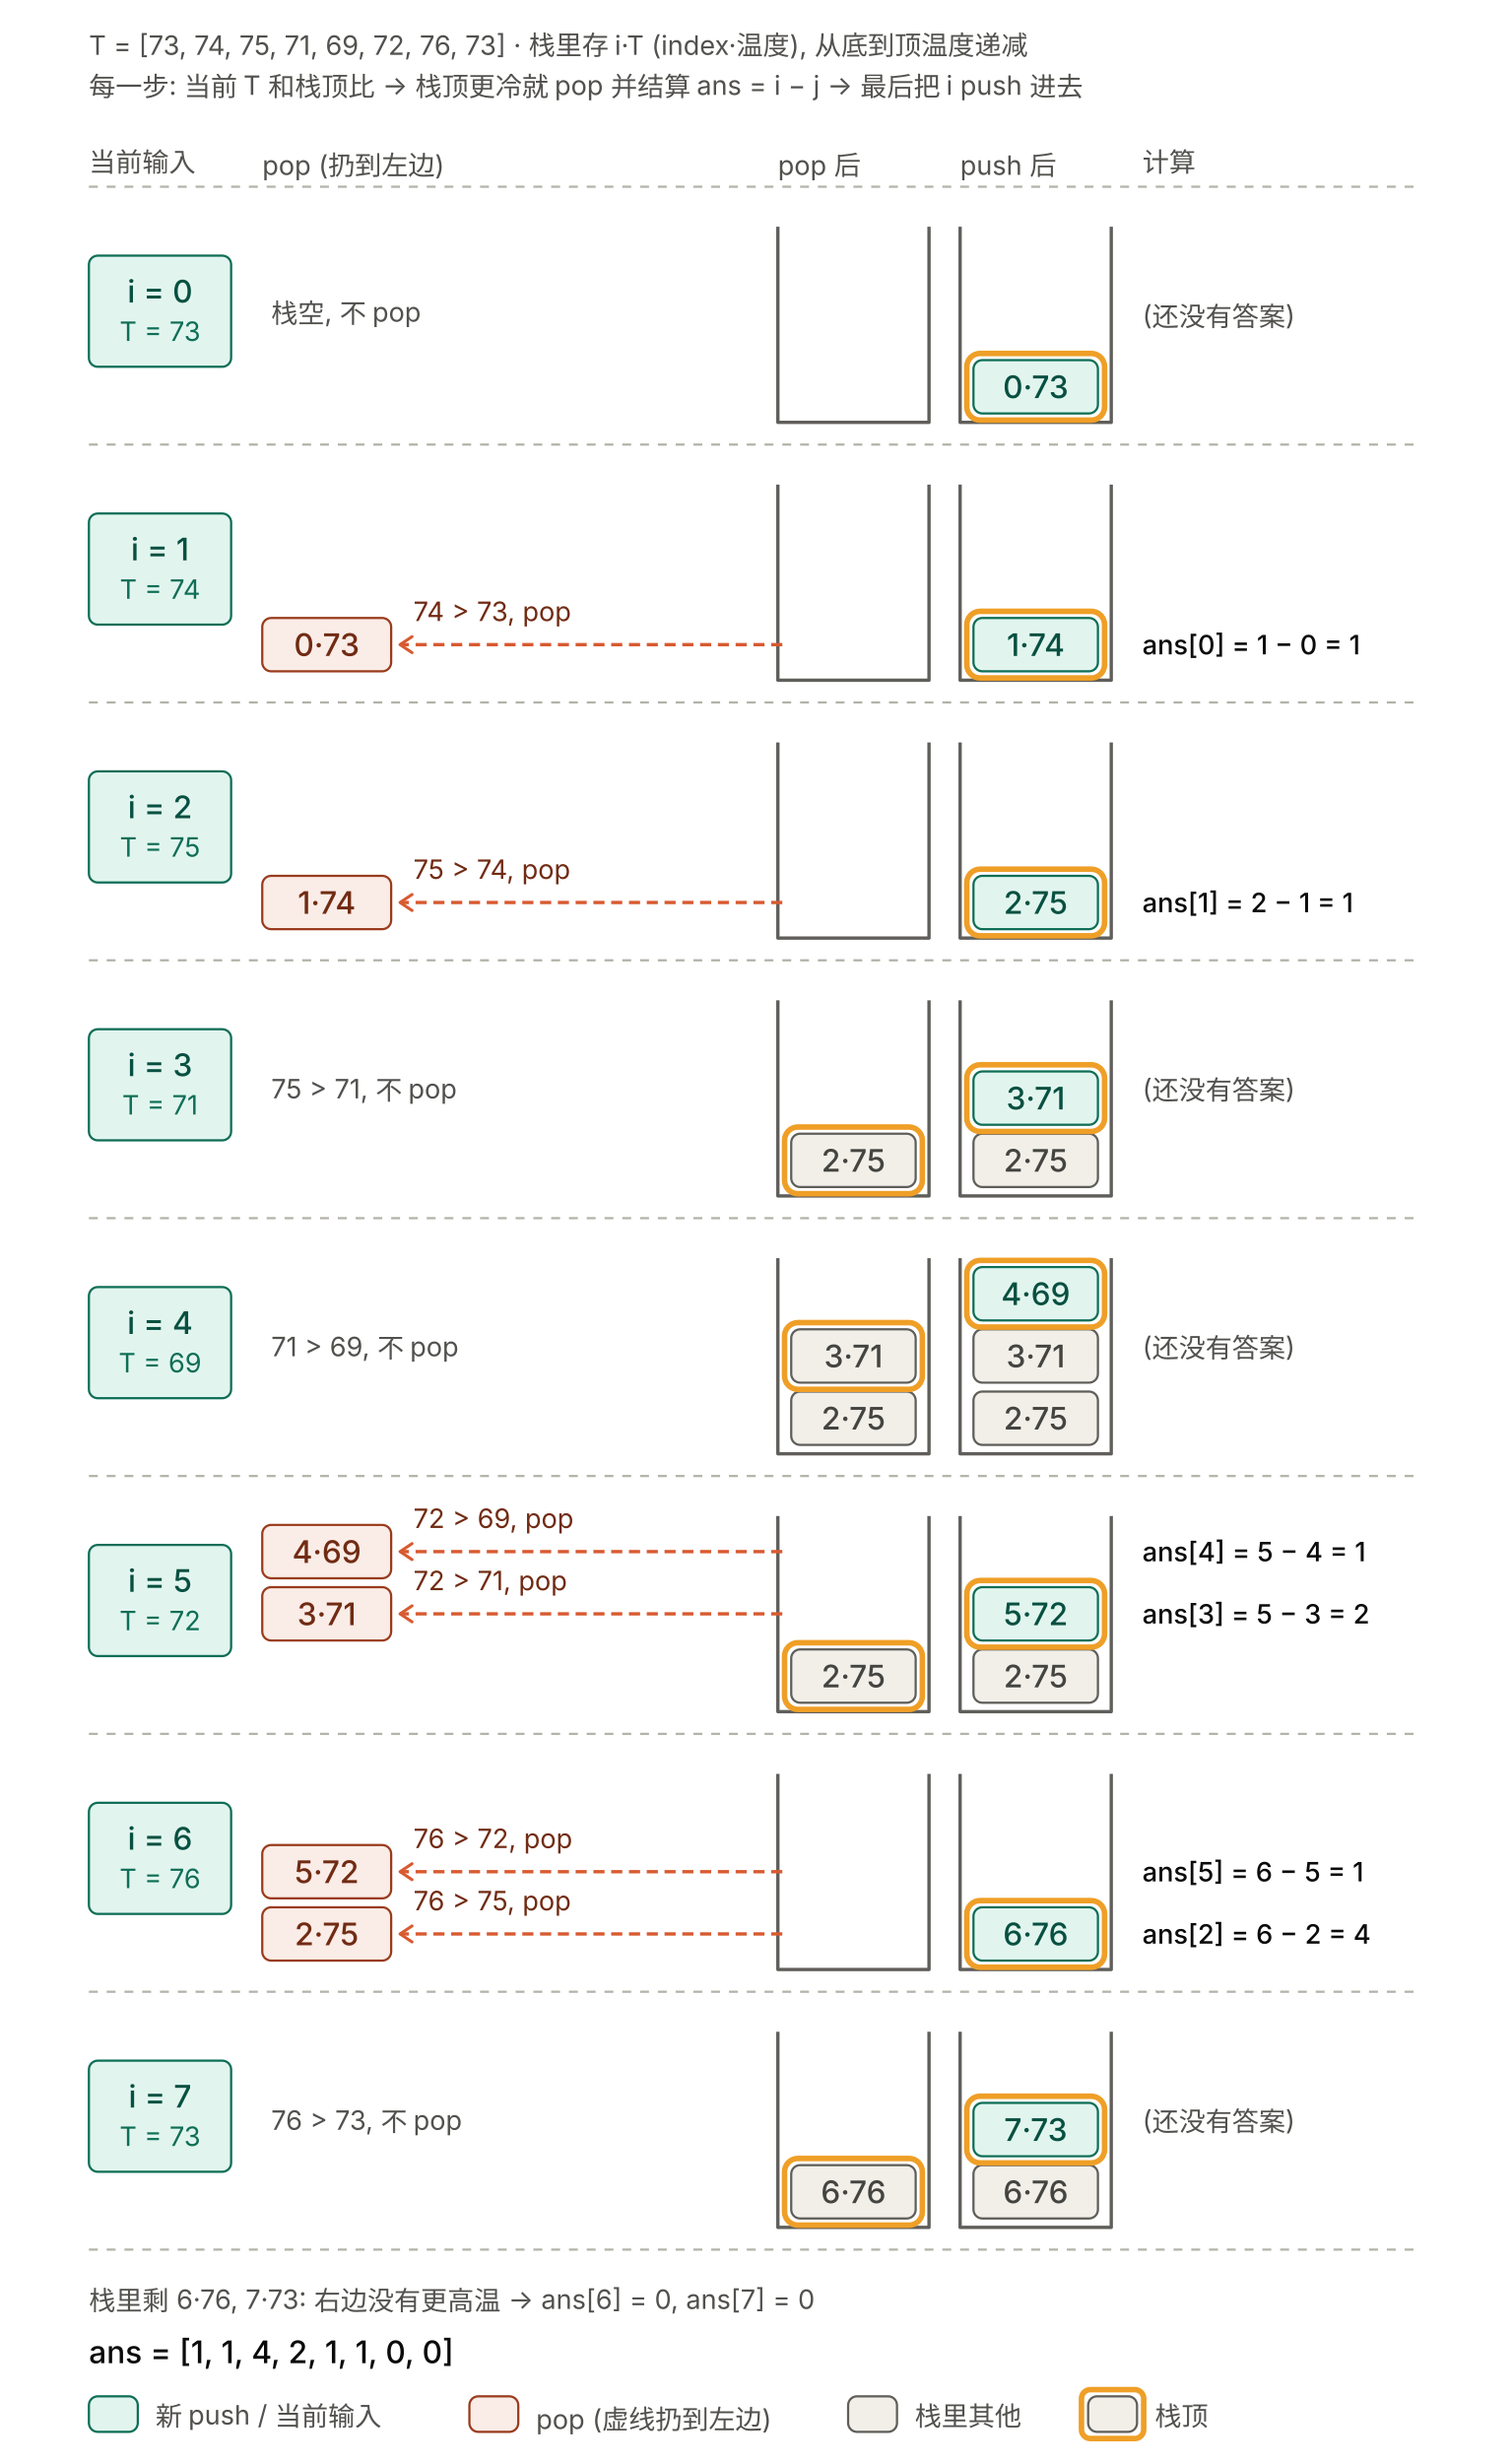
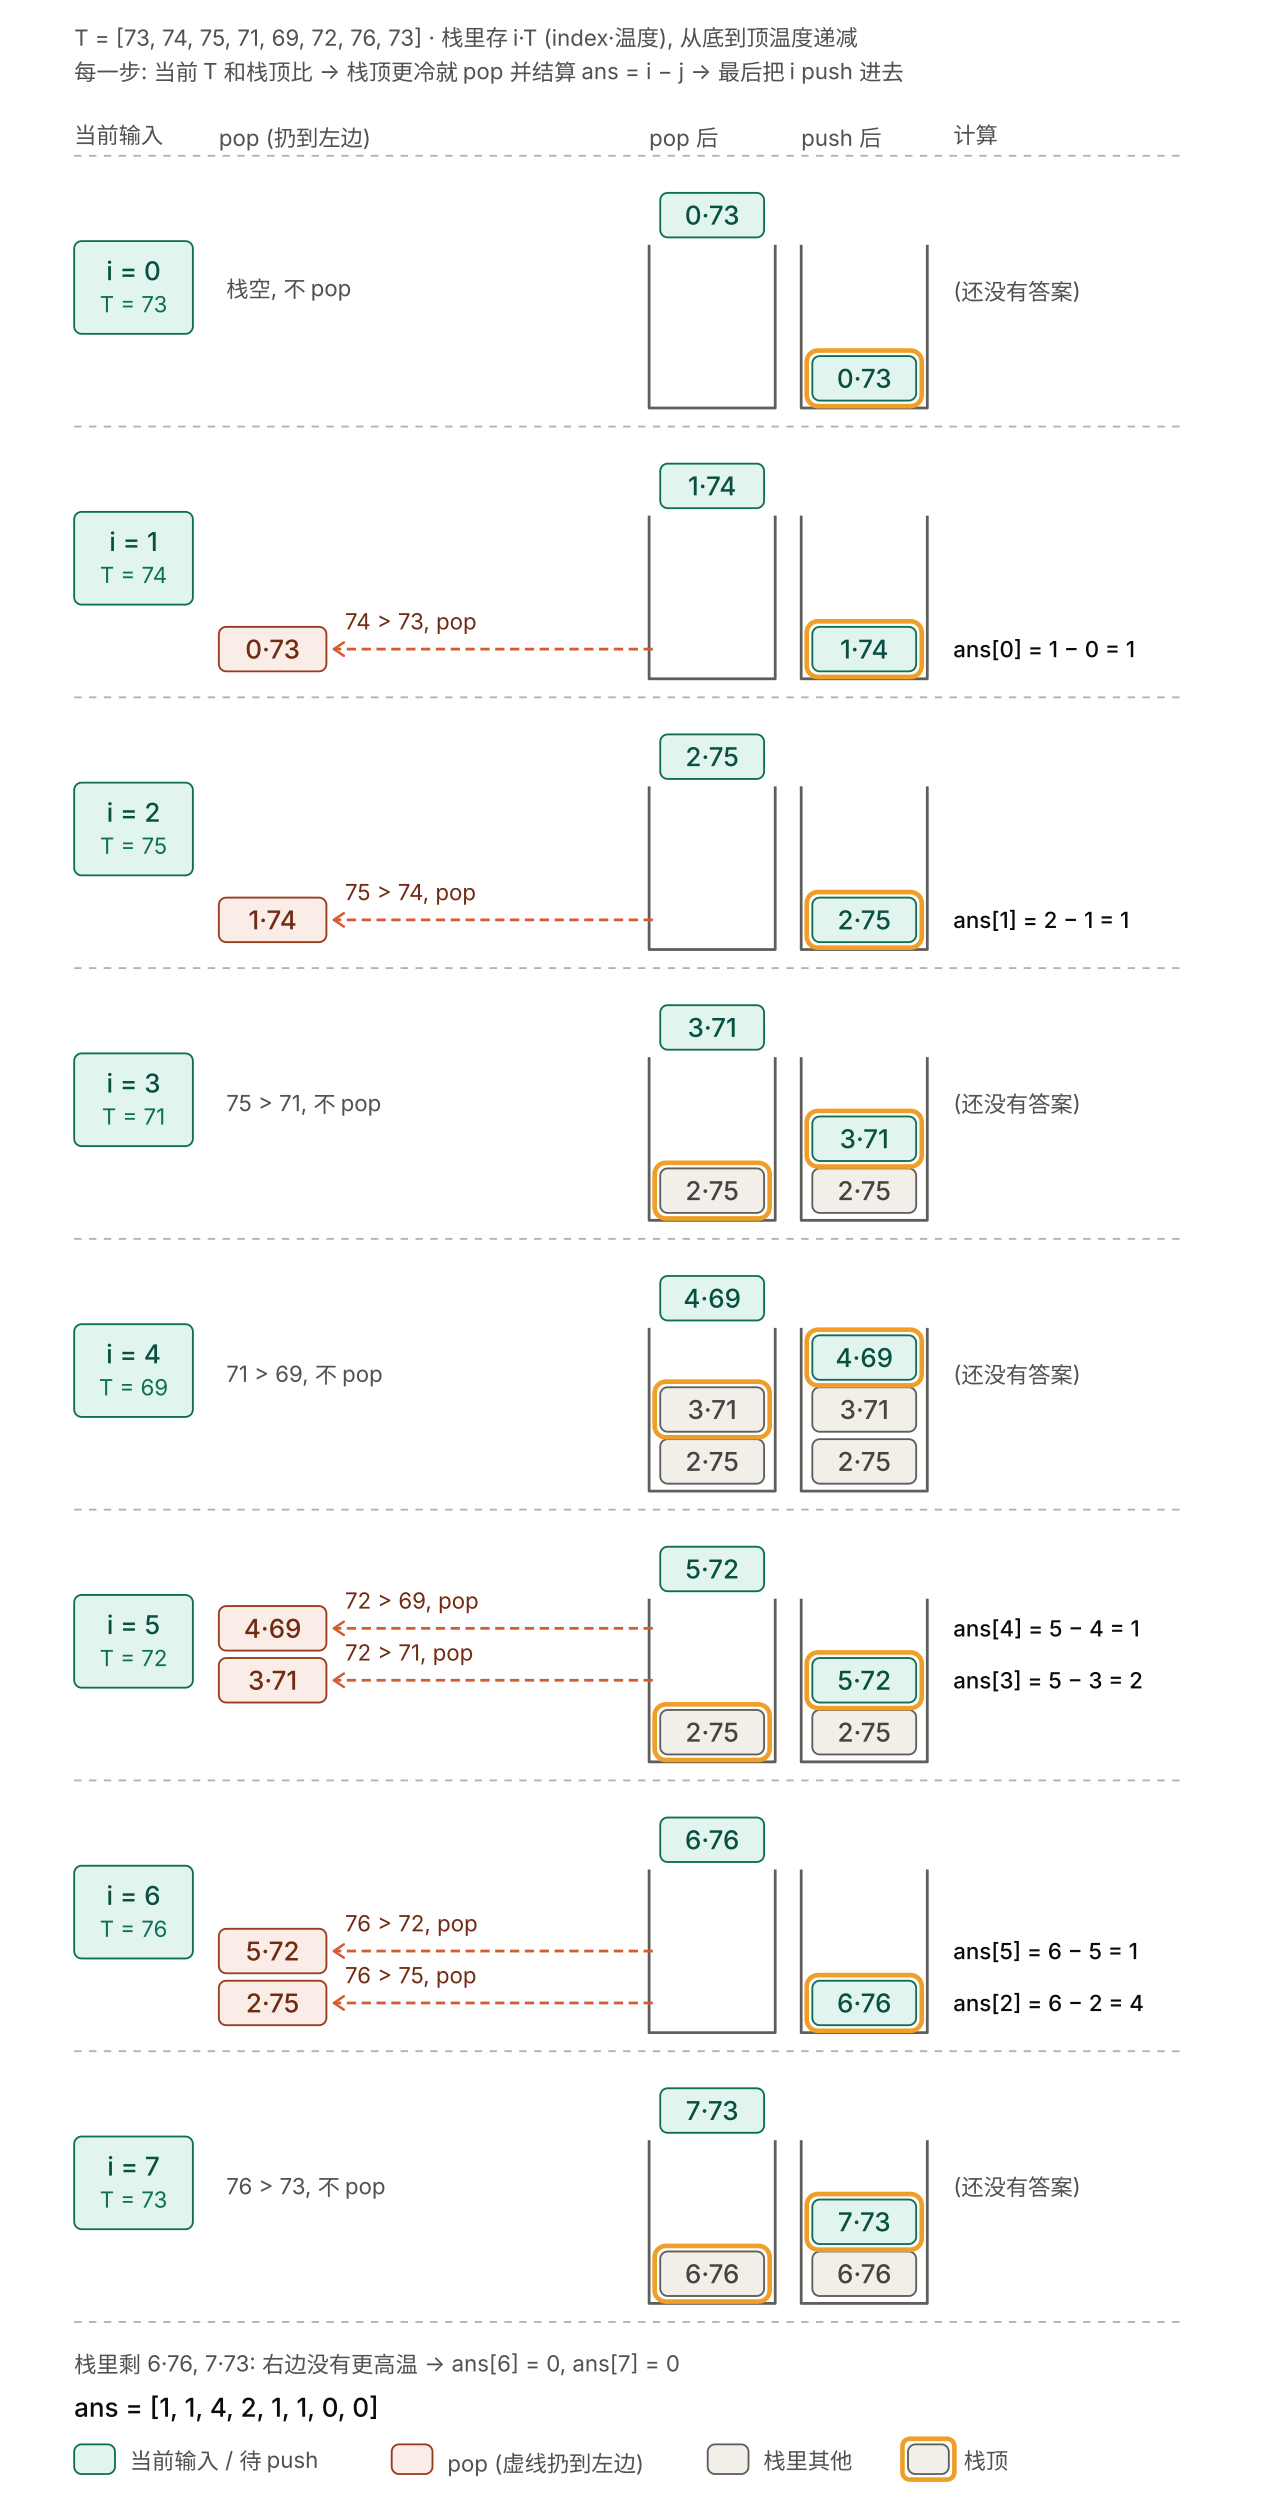
- <svg xmlns="http://www.w3.org/2000/svg" width="100%" viewBox="0 0 680 1108" role="img" font-family="ui-sans-serif, system-ui, -apple-system, 'PingFang SC', sans-serif">
+ <svg xmlns="http://www.w3.org/2000/svg" width="100%" viewBox="0 0 680 1348" role="img" font-family="ui-sans-serif, system-ui, -apple-system, 'PingFang SC', sans-serif">
  <defs>
    <marker id="dttrace-arrG" viewBox="0 0 10 10" refX="8" refY="5" markerWidth="6" markerHeight="6" orient="auto-start-reverse">
      <path d="M2 1L8 5L2 9" fill="none" stroke="#52514E" stroke-width="1.5" stroke-linecap="round" stroke-linejoin="round" />
    </marker>
    <marker id="dttrace-arrR" viewBox="0 0 10 10" refX="8" refY="5" markerWidth="6" markerHeight="6" orient="auto-start-reverse">
      <path d="M2 1L8 5L2 9" fill="none" stroke="#D85A30" stroke-width="1.5" stroke-linecap="round" stroke-linejoin="round" />
    </marker>
  </defs>
  <text x="40" y="18" font-size="12" fill="#52514E" font-weight="400" text-anchor="start" dominant-baseline="central">T = [73, 74, 75, 71, 69, 72, 76, 73] · 栈里存 i·T (index·温度), 从底到顶温度递减</text>
  <text x="40" y="38" font-size="12" fill="#52514E" font-weight="400" text-anchor="start" dominant-baseline="central">每一步: 当前 T 和栈顶比 → 栈顶更冷就 pop 并结算 ans = i − j → 最后把 i push 进去</text>
  <text x="40" y="72" font-size="12" fill="#52514E" font-weight="400" text-anchor="start" dominant-baseline="central">当前输入</text>
  <text x="118" y="72" font-size="12" fill="#52514E" font-weight="400" text-anchor="start" dominant-baseline="central">pop (扔到左边)</text>
  <text x="350" y="72" font-size="12" fill="#52514E" font-weight="400" text-anchor="start" dominant-baseline="central">pop 后</text>
  <text x="432" y="72" font-size="12" fill="#52514E" font-weight="400" text-anchor="start" dominant-baseline="central">push 后</text>
  <text x="514" y="72" font-size="12" fill="#52514E" font-weight="400" text-anchor="start" dominant-baseline="central">计算</text>
  <line x1="40" y1="84" x2="640" y2="84" stroke="#B4B2A9" stroke-width="1" stroke-dasharray="4 4" />
-   <rect x="40" y="115.0" width="64" height="50" rx="4" fill="#E1F5EE" stroke="#0F6E56" stroke-width="1" />
-   <text x="72.0" y="131.0" font-size="14" fill="#085041" font-weight="500" text-anchor="middle" dominant-baseline="central">i = 0</text>
-   <text x="72.0" y="149.0" font-size="12" fill="#0F6E56" font-weight="400" text-anchor="middle" dominant-baseline="central">T = 73</text>
-   <path d="M350 102 L350 190 L418 190 L418 102" fill="none" stroke="#5F5E5A" stroke-width="1.5" stroke-linejoin="round" />
-   <path d="M432 102 L432 190 L500 190 L500 102" fill="none" stroke="#5F5E5A" stroke-width="1.5" stroke-linejoin="round" />
-   <rect x="438" y="162.0" width="56" height="24" rx="4" fill="#E1F5EE" stroke="#0F6E56" stroke-width="1" />
-   <text x="466.0" y="174.0" font-size="14" fill="#085041" font-weight="500" text-anchor="middle" dominant-baseline="central">0·73</text>
-   <rect x="435" y="159.0" width="62" height="30" rx="6" fill="none" stroke="#EF9F27" stroke-width="2.5" />
-   <text x="122" y="140.0" font-size="12" fill="#52514E" font-weight="400" text-anchor="start" dominant-baseline="central">栈空, 不 pop</text>
-   <text x="514" y="140.0" font-size="12" fill="#52514E" font-weight="400" text-anchor="start" dominant-baseline="central">(还没有答案)</text>
-   <line x1="40" y1="200" x2="640" y2="200" stroke="#B4B2A9" stroke-width="1" stroke-dasharray="4 4" />
-   <rect x="40" y="231.0" width="64" height="50" rx="4" fill="#E1F5EE" stroke="#0F6E56" stroke-width="1" />
-   <text x="72.0" y="247.0" font-size="14" fill="#085041" font-weight="500" text-anchor="middle" dominant-baseline="central">i = 1</text>
-   <text x="72.0" y="265.0" font-size="12" fill="#0F6E56" font-weight="400" text-anchor="middle" dominant-baseline="central">T = 74</text>
-   <path d="M350 218 L350 306 L418 306 L418 218" fill="none" stroke="#5F5E5A" stroke-width="1.5" stroke-linejoin="round" />
-   <path d="M432 218 L432 306 L500 306 L500 218" fill="none" stroke="#5F5E5A" stroke-width="1.5" stroke-linejoin="round" />
-   <rect x="438" y="278.0" width="56" height="24" rx="4" fill="#E1F5EE" stroke="#0F6E56" stroke-width="1" />
-   <text x="466.0" y="290.0" font-size="14" fill="#085041" font-weight="500" text-anchor="middle" dominant-baseline="central">1·74</text>
-   <rect x="435" y="275.0" width="62" height="30" rx="6" fill="none" stroke="#EF9F27" stroke-width="2.5" />
-   <rect x="118" y="278.0" width="58" height="24" rx="4" fill="#FAECE7" stroke="#993C1D" stroke-width="1" />
-   <text x="147.0" y="290.0" font-size="14" fill="#712B13" font-weight="500" text-anchor="middle" dominant-baseline="central">0·73</text>
-   <path d="M352 290.0 L180 290.0" fill="none" stroke="#D85A30" stroke-width="1.5" stroke-dasharray="5 3" marker-end="url(#dttrace-arrR)" />
-   <text x="186" y="275.0" font-size="12" fill="#712B13" font-weight="400" text-anchor="start" dominant-baseline="central">74 &gt; 73, pop</text>
-   <text x="514" y="290.0" font-size="12" fill="#0B0B0B" font-weight="500" text-anchor="start" dominant-baseline="central">ans[0] = 1 − 0 = 1</text>
-   <line x1="40" y1="316" x2="640" y2="316" stroke="#B4B2A9" stroke-width="1" stroke-dasharray="4 4" />
-   <rect x="40" y="347.0" width="64" height="50" rx="4" fill="#E1F5EE" stroke="#0F6E56" stroke-width="1" />
-   <text x="72.0" y="363.0" font-size="14" fill="#085041" font-weight="500" text-anchor="middle" dominant-baseline="central">i = 2</text>
-   <text x="72.0" y="381.0" font-size="12" fill="#0F6E56" font-weight="400" text-anchor="middle" dominant-baseline="central">T = 75</text>
-   <path d="M350 334 L350 422 L418 422 L418 334" fill="none" stroke="#5F5E5A" stroke-width="1.5" stroke-linejoin="round" />
-   <path d="M432 334 L432 422 L500 422 L500 334" fill="none" stroke="#5F5E5A" stroke-width="1.5" stroke-linejoin="round" />
-   <rect x="438" y="394.0" width="56" height="24" rx="4" fill="#E1F5EE" stroke="#0F6E56" stroke-width="1" />
-   <text x="466.0" y="406.0" font-size="14" fill="#085041" font-weight="500" text-anchor="middle" dominant-baseline="central">2·75</text>
-   <rect x="435" y="391.0" width="62" height="30" rx="6" fill="none" stroke="#EF9F27" stroke-width="2.5" />
-   <rect x="118" y="394.0" width="58" height="24" rx="4" fill="#FAECE7" stroke="#993C1D" stroke-width="1" />
-   <text x="147.0" y="406.0" font-size="14" fill="#712B13" font-weight="500" text-anchor="middle" dominant-baseline="central">1·74</text>
-   <path d="M352 406.0 L180 406.0" fill="none" stroke="#D85A30" stroke-width="1.5" stroke-dasharray="5 3" marker-end="url(#dttrace-arrR)" />
-   <text x="186" y="391.0" font-size="12" fill="#712B13" font-weight="400" text-anchor="start" dominant-baseline="central">75 &gt; 74, pop</text>
-   <text x="514" y="406.0" font-size="12" fill="#0B0B0B" font-weight="500" text-anchor="start" dominant-baseline="central">ans[1] = 2 − 1 = 1</text>
-   <line x1="40" y1="432" x2="640" y2="432" stroke="#B4B2A9" stroke-width="1" stroke-dasharray="4 4" />
-   <rect x="40" y="463.0" width="64" height="50" rx="4" fill="#E1F5EE" stroke="#0F6E56" stroke-width="1" />
-   <text x="72.0" y="479.0" font-size="14" fill="#085041" font-weight="500" text-anchor="middle" dominant-baseline="central">i = 3</text>
-   <text x="72.0" y="497.0" font-size="12" fill="#0F6E56" font-weight="400" text-anchor="middle" dominant-baseline="central">T = 71</text>
-   <path d="M350 450 L350 538 L418 538 L418 450" fill="none" stroke="#5F5E5A" stroke-width="1.5" stroke-linejoin="round" />
-   <path d="M432 450 L432 538 L500 538 L500 450" fill="none" stroke="#5F5E5A" stroke-width="1.5" stroke-linejoin="round" />
-   <rect x="356" y="510.0" width="56" height="24" rx="4" fill="#F1EFE8" stroke="#5F5E5A" stroke-width="1" />
-   <text x="384.0" y="522.0" font-size="14" fill="#444441" font-weight="500" text-anchor="middle" dominant-baseline="central">2·75</text>
-   <rect x="353" y="507.0" width="62" height="30" rx="6" fill="none" stroke="#EF9F27" stroke-width="2.5" />
-   <rect x="438" y="510.0" width="56" height="24" rx="4" fill="#F1EFE8" stroke="#5F5E5A" stroke-width="1" />
-   <text x="466.0" y="522.0" font-size="14" fill="#444441" font-weight="500" text-anchor="middle" dominant-baseline="central">2·75</text>
-   <rect x="438" y="482.0" width="56" height="24" rx="4" fill="#E1F5EE" stroke="#0F6E56" stroke-width="1" />
-   <text x="466.0" y="494.0" font-size="14" fill="#085041" font-weight="500" text-anchor="middle" dominant-baseline="central">3·71</text>
-   <rect x="435" y="479.0" width="62" height="30" rx="6" fill="none" stroke="#EF9F27" stroke-width="2.5" />
-   <text x="122" y="488.0" font-size="12" fill="#52514E" font-weight="400" text-anchor="start" dominant-baseline="central">75 &gt; 71, 不 pop</text>
-   <text x="514" y="488.0" font-size="12" fill="#52514E" font-weight="400" text-anchor="start" dominant-baseline="central">(还没有答案)</text>
-   <line x1="40" y1="548" x2="640" y2="548" stroke="#B4B2A9" stroke-width="1" stroke-dasharray="4 4" />
-   <rect x="40" y="579.0" width="64" height="50" rx="4" fill="#E1F5EE" stroke="#0F6E56" stroke-width="1" />
-   <text x="72.0" y="595.0" font-size="14" fill="#085041" font-weight="500" text-anchor="middle" dominant-baseline="central">i = 4</text>
-   <text x="72.0" y="613.0" font-size="12" fill="#0F6E56" font-weight="400" text-anchor="middle" dominant-baseline="central">T = 69</text>
-   <path d="M350 566 L350 654 L418 654 L418 566" fill="none" stroke="#5F5E5A" stroke-width="1.5" stroke-linejoin="round" />
-   <path d="M432 566 L432 654 L500 654 L500 566" fill="none" stroke="#5F5E5A" stroke-width="1.5" stroke-linejoin="round" />
-   <rect x="356" y="626.0" width="56" height="24" rx="4" fill="#F1EFE8" stroke="#5F5E5A" stroke-width="1" />
-   <text x="384.0" y="638.0" font-size="14" fill="#444441" font-weight="500" text-anchor="middle" dominant-baseline="central">2·75</text>
-   <rect x="356" y="598.0" width="56" height="24" rx="4" fill="#F1EFE8" stroke="#5F5E5A" stroke-width="1" />
-   <text x="384.0" y="610.0" font-size="14" fill="#444441" font-weight="500" text-anchor="middle" dominant-baseline="central">3·71</text>
-   <rect x="353" y="595.0" width="62" height="30" rx="6" fill="none" stroke="#EF9F27" stroke-width="2.5" />
-   <rect x="438" y="626.0" width="56" height="24" rx="4" fill="#F1EFE8" stroke="#5F5E5A" stroke-width="1" />
-   <text x="466.0" y="638.0" font-size="14" fill="#444441" font-weight="500" text-anchor="middle" dominant-baseline="central">2·75</text>
-   <rect x="438" y="598.0" width="56" height="24" rx="4" fill="#F1EFE8" stroke="#5F5E5A" stroke-width="1" />
-   <text x="466.0" y="610.0" font-size="14" fill="#444441" font-weight="500" text-anchor="middle" dominant-baseline="central">3·71</text>
-   <rect x="438" y="570.0" width="56" height="24" rx="4" fill="#E1F5EE" stroke="#0F6E56" stroke-width="1" />
-   <text x="466.0" y="582.0" font-size="14" fill="#085041" font-weight="500" text-anchor="middle" dominant-baseline="central">4·69</text>
-   <rect x="435" y="567.0" width="62" height="30" rx="6" fill="none" stroke="#EF9F27" stroke-width="2.5" />
-   <text x="122" y="604.0" font-size="12" fill="#52514E" font-weight="400" text-anchor="start" dominant-baseline="central">71 &gt; 69, 不 pop</text>
-   <text x="514" y="604.0" font-size="12" fill="#52514E" font-weight="400" text-anchor="start" dominant-baseline="central">(还没有答案)</text>
-   <line x1="40" y1="664" x2="640" y2="664" stroke="#B4B2A9" stroke-width="1" stroke-dasharray="4 4" />
-   <rect x="40" y="695.0" width="64" height="50" rx="4" fill="#E1F5EE" stroke="#0F6E56" stroke-width="1" />
-   <text x="72.0" y="711.0" font-size="14" fill="#085041" font-weight="500" text-anchor="middle" dominant-baseline="central">i = 5</text>
-   <text x="72.0" y="729.0" font-size="12" fill="#0F6E56" font-weight="400" text-anchor="middle" dominant-baseline="central">T = 72</text>
-   <path d="M350 682 L350 770 L418 770 L418 682" fill="none" stroke="#5F5E5A" stroke-width="1.5" stroke-linejoin="round" />
-   <path d="M432 682 L432 770 L500 770 L500 682" fill="none" stroke="#5F5E5A" stroke-width="1.5" stroke-linejoin="round" />
-   <rect x="356" y="742.0" width="56" height="24" rx="4" fill="#F1EFE8" stroke="#5F5E5A" stroke-width="1" />
-   <text x="384.0" y="754.0" font-size="14" fill="#444441" font-weight="500" text-anchor="middle" dominant-baseline="central">2·75</text>
-   <rect x="353" y="739.0" width="62" height="30" rx="6" fill="none" stroke="#EF9F27" stroke-width="2.5" />
-   <rect x="438" y="742.0" width="56" height="24" rx="4" fill="#F1EFE8" stroke="#5F5E5A" stroke-width="1" />
-   <text x="466.0" y="754.0" font-size="14" fill="#444441" font-weight="500" text-anchor="middle" dominant-baseline="central">2·75</text>
-   <rect x="438" y="714.0" width="56" height="24" rx="4" fill="#E1F5EE" stroke="#0F6E56" stroke-width="1" />
-   <text x="466.0" y="726.0" font-size="14" fill="#085041" font-weight="500" text-anchor="middle" dominant-baseline="central">5·72</text>
-   <rect x="435" y="711.0" width="62" height="30" rx="6" fill="none" stroke="#EF9F27" stroke-width="2.5" />
-   <rect x="118" y="686.0" width="58" height="24" rx="4" fill="#FAECE7" stroke="#993C1D" stroke-width="1" />
-   <text x="147.0" y="698.0" font-size="14" fill="#712B13" font-weight="500" text-anchor="middle" dominant-baseline="central">4·69</text>
-   <path d="M352 698.0 L180 698.0" fill="none" stroke="#D85A30" stroke-width="1.5" stroke-dasharray="5 3" marker-end="url(#dttrace-arrR)" />
-   <text x="186" y="683.0" font-size="12" fill="#712B13" font-weight="400" text-anchor="start" dominant-baseline="central">72 &gt; 69, pop</text>
-   <text x="514" y="698.0" font-size="12" fill="#0B0B0B" font-weight="500" text-anchor="start" dominant-baseline="central">ans[4] = 5 − 4 = 1</text>
-   <rect x="118" y="714.0" width="58" height="24" rx="4" fill="#FAECE7" stroke="#993C1D" stroke-width="1" />
-   <text x="147.0" y="726.0" font-size="14" fill="#712B13" font-weight="500" text-anchor="middle" dominant-baseline="central">3·71</text>
-   <path d="M352 726.0 L180 726.0" fill="none" stroke="#D85A30" stroke-width="1.5" stroke-dasharray="5 3" marker-end="url(#dttrace-arrR)" />
-   <text x="186" y="711.0" font-size="12" fill="#712B13" font-weight="400" text-anchor="start" dominant-baseline="central">72 &gt; 71, pop</text>
-   <text x="514" y="726.0" font-size="12" fill="#0B0B0B" font-weight="500" text-anchor="start" dominant-baseline="central">ans[3] = 5 − 3 = 2</text>
-   <line x1="40" y1="780" x2="640" y2="780" stroke="#B4B2A9" stroke-width="1" stroke-dasharray="4 4" />
-   <rect x="40" y="811.0" width="64" height="50" rx="4" fill="#E1F5EE" stroke="#0F6E56" stroke-width="1" />
-   <text x="72.0" y="827.0" font-size="14" fill="#085041" font-weight="500" text-anchor="middle" dominant-baseline="central">i = 6</text>
-   <text x="72.0" y="845.0" font-size="12" fill="#0F6E56" font-weight="400" text-anchor="middle" dominant-baseline="central">T = 76</text>
-   <path d="M350 798 L350 886 L418 886 L418 798" fill="none" stroke="#5F5E5A" stroke-width="1.5" stroke-linejoin="round" />
-   <path d="M432 798 L432 886 L500 886 L500 798" fill="none" stroke="#5F5E5A" stroke-width="1.5" stroke-linejoin="round" />
-   <rect x="438" y="858.0" width="56" height="24" rx="4" fill="#E1F5EE" stroke="#0F6E56" stroke-width="1" />
-   <text x="466.0" y="870.0" font-size="14" fill="#085041" font-weight="500" text-anchor="middle" dominant-baseline="central">6·76</text>
-   <rect x="435" y="855.0" width="62" height="30" rx="6" fill="none" stroke="#EF9F27" stroke-width="2.5" />
-   <rect x="118" y="830.0" width="58" height="24" rx="4" fill="#FAECE7" stroke="#993C1D" stroke-width="1" />
-   <text x="147.0" y="842.0" font-size="14" fill="#712B13" font-weight="500" text-anchor="middle" dominant-baseline="central">5·72</text>
-   <path d="M352 842.0 L180 842.0" fill="none" stroke="#D85A30" stroke-width="1.5" stroke-dasharray="5 3" marker-end="url(#dttrace-arrR)" />
-   <text x="186" y="827.0" font-size="12" fill="#712B13" font-weight="400" text-anchor="start" dominant-baseline="central">76 &gt; 72, pop</text>
-   <text x="514" y="842.0" font-size="12" fill="#0B0B0B" font-weight="500" text-anchor="start" dominant-baseline="central">ans[5] = 6 − 5 = 1</text>
-   <rect x="118" y="858.0" width="58" height="24" rx="4" fill="#FAECE7" stroke="#993C1D" stroke-width="1" />
-   <text x="147.0" y="870.0" font-size="14" fill="#712B13" font-weight="500" text-anchor="middle" dominant-baseline="central">2·75</text>
-   <path d="M352 870.0 L180 870.0" fill="none" stroke="#D85A30" stroke-width="1.5" stroke-dasharray="5 3" marker-end="url(#dttrace-arrR)" />
-   <text x="186" y="855.0" font-size="12" fill="#712B13" font-weight="400" text-anchor="start" dominant-baseline="central">76 &gt; 75, pop</text>
-   <text x="514" y="870.0" font-size="12" fill="#0B0B0B" font-weight="500" text-anchor="start" dominant-baseline="central">ans[2] = 6 − 2 = 4</text>
-   <line x1="40" y1="896" x2="640" y2="896" stroke="#B4B2A9" stroke-width="1" stroke-dasharray="4 4" />
-   <rect x="40" y="927.0" width="64" height="50" rx="4" fill="#E1F5EE" stroke="#0F6E56" stroke-width="1" />
-   <text x="72.0" y="943.0" font-size="14" fill="#085041" font-weight="500" text-anchor="middle" dominant-baseline="central">i = 7</text>
-   <text x="72.0" y="961.0" font-size="12" fill="#0F6E56" font-weight="400" text-anchor="middle" dominant-baseline="central">T = 73</text>
-   <path d="M350 914 L350 1002 L418 1002 L418 914" fill="none" stroke="#5F5E5A" stroke-width="1.5" stroke-linejoin="round" />
-   <path d="M432 914 L432 1002 L500 1002 L500 914" fill="none" stroke="#5F5E5A" stroke-width="1.5" stroke-linejoin="round" />
-   <rect x="356" y="974.0" width="56" height="24" rx="4" fill="#F1EFE8" stroke="#5F5E5A" stroke-width="1" />
-   <text x="384.0" y="986.0" font-size="14" fill="#444441" font-weight="500" text-anchor="middle" dominant-baseline="central">6·76</text>
-   <rect x="353" y="971.0" width="62" height="30" rx="6" fill="none" stroke="#EF9F27" stroke-width="2.5" />
-   <rect x="438" y="974.0" width="56" height="24" rx="4" fill="#F1EFE8" stroke="#5F5E5A" stroke-width="1" />
-   <text x="466.0" y="986.0" font-size="14" fill="#444441" font-weight="500" text-anchor="middle" dominant-baseline="central">6·76</text>
-   <rect x="438" y="946.0" width="56" height="24" rx="4" fill="#E1F5EE" stroke="#0F6E56" stroke-width="1" />
-   <text x="466.0" y="958.0" font-size="14" fill="#085041" font-weight="500" text-anchor="middle" dominant-baseline="central">7·73</text>
-   <rect x="435" y="943.0" width="62" height="30" rx="6" fill="none" stroke="#EF9F27" stroke-width="2.5" />
-   <text x="122" y="952.0" font-size="12" fill="#52514E" font-weight="400" text-anchor="start" dominant-baseline="central">76 &gt; 73, 不 pop</text>
-   <text x="514" y="952.0" font-size="12" fill="#52514E" font-weight="400" text-anchor="start" dominant-baseline="central">(还没有答案)</text>
-   <line x1="40" y1="1012" x2="640" y2="1012" stroke="#B4B2A9" stroke-width="1" stroke-dasharray="4 4" />
-   <text x="40" y="1034" font-size="12" fill="#52514E" font-weight="400" text-anchor="start" dominant-baseline="central">栈里剩 6·76, 7·73: 右边没有更高温 → ans[6] = 0, ans[7] = 0</text>
-   <text x="40" y="1058" font-size="14" fill="#0B0B0B" font-weight="500" text-anchor="start" dominant-baseline="central">ans = [1, 1, 4, 2, 1, 1, 0, 0]</text>
-   <rect x="40" y="1078" width="22" height="16" rx="4" fill="#E1F5EE" stroke="#0F6E56" stroke-width="1" />
-   <text x="70" y="1086" font-size="12" fill="#52514E" font-weight="400" text-anchor="start" dominant-baseline="central">新 push / 当前输入</text>
-   <rect x="211.2" y="1078" width="22" height="16" rx="4" fill="#FAECE7" stroke="#993C1D" stroke-width="1" />
-   <text x="241.2" y="1086" font-size="12" fill="#52514E" font-weight="400" text-anchor="start" dominant-baseline="central">pop (虚线扔到左边)</text>
-   <rect x="381.6" y="1078" width="22" height="16" rx="4" fill="#F1EFE8" stroke="#5F5E5A" stroke-width="1" />
-   <text x="411.6" y="1086" font-size="12" fill="#52514E" font-weight="400" text-anchor="start" dominant-baseline="central">栈里其他</text>
-   <rect x="489.6" y="1078" width="22" height="16" rx="4" fill="#F1EFE8" stroke="#5F5E5A" stroke-width="1" />
-   <rect x="486.6" y="1075" width="28" height="22" rx="4" fill="none" stroke="#EF9F27" stroke-width="2.5" />
-   <text x="519.6" y="1086" font-size="12" fill="#52514E" font-weight="400" text-anchor="start" dominant-baseline="central">栈顶</text>
+   <rect x="40" y="130.0" width="64" height="50" rx="4" fill="#E1F5EE" stroke="#0F6E56" stroke-width="1" />
+   <text x="72.0" y="146.0" font-size="14" fill="#085041" font-weight="500" text-anchor="middle" dominant-baseline="central">i = 0</text>
+   <text x="72.0" y="164.0" font-size="12" fill="#0F6E56" font-weight="400" text-anchor="middle" dominant-baseline="central">T = 73</text>
+   <path d="M350 132 L350 220 L418 220 L418 132" fill="none" stroke="#5F5E5A" stroke-width="1.5" stroke-linejoin="round" />
+   <path d="M432 132 L432 220 L500 220 L500 132" fill="none" stroke="#5F5E5A" stroke-width="1.5" stroke-linejoin="round" />
+   <rect x="356" y="104" width="56" height="24" rx="4" fill="#E1F5EE" stroke="#0F6E56" stroke-width="1" />
+   <text x="384.0" y="116.0" font-size="14" fill="#085041" font-weight="500" text-anchor="middle" dominant-baseline="central">0·73</text>
+   <rect x="438" y="192.0" width="56" height="24" rx="4" fill="#E1F5EE" stroke="#0F6E56" stroke-width="1" />
+   <text x="466.0" y="204.0" font-size="14" fill="#085041" font-weight="500" text-anchor="middle" dominant-baseline="central">0·73</text>
+   <rect x="435" y="189.0" width="62" height="30" rx="6" fill="none" stroke="#EF9F27" stroke-width="2.5" />
+   <text x="122" y="155.0" font-size="12" fill="#52514E" font-weight="400" text-anchor="start" dominant-baseline="central">栈空, 不 pop</text>
+   <text x="514" y="155.0" font-size="12" fill="#52514E" font-weight="400" text-anchor="start" dominant-baseline="central">(还没有答案)</text>
+   <line x1="40" y1="230" x2="640" y2="230" stroke="#B4B2A9" stroke-width="1" stroke-dasharray="4 4" />
+   <rect x="40" y="276.0" width="64" height="50" rx="4" fill="#E1F5EE" stroke="#0F6E56" stroke-width="1" />
+   <text x="72.0" y="292.0" font-size="14" fill="#085041" font-weight="500" text-anchor="middle" dominant-baseline="central">i = 1</text>
+   <text x="72.0" y="310.0" font-size="12" fill="#0F6E56" font-weight="400" text-anchor="middle" dominant-baseline="central">T = 74</text>
+   <path d="M350 278 L350 366 L418 366 L418 278" fill="none" stroke="#5F5E5A" stroke-width="1.5" stroke-linejoin="round" />
+   <path d="M432 278 L432 366 L500 366 L500 278" fill="none" stroke="#5F5E5A" stroke-width="1.5" stroke-linejoin="round" />
+   <rect x="356" y="250" width="56" height="24" rx="4" fill="#E1F5EE" stroke="#0F6E56" stroke-width="1" />
+   <text x="384.0" y="262.0" font-size="14" fill="#085041" font-weight="500" text-anchor="middle" dominant-baseline="central">1·74</text>
+   <rect x="438" y="338.0" width="56" height="24" rx="4" fill="#E1F5EE" stroke="#0F6E56" stroke-width="1" />
+   <text x="466.0" y="350.0" font-size="14" fill="#085041" font-weight="500" text-anchor="middle" dominant-baseline="central">1·74</text>
+   <rect x="435" y="335.0" width="62" height="30" rx="6" fill="none" stroke="#EF9F27" stroke-width="2.5" />
+   <rect x="118" y="338.0" width="58" height="24" rx="4" fill="#FAECE7" stroke="#993C1D" stroke-width="1" />
+   <text x="147.0" y="350.0" font-size="14" fill="#712B13" font-weight="500" text-anchor="middle" dominant-baseline="central">0·73</text>
+   <path d="M352 350.0 L180 350.0" fill="none" stroke="#D85A30" stroke-width="1.5" stroke-dasharray="5 3" marker-end="url(#dttrace-arrR)" />
+   <text x="186" y="335.0" font-size="12" fill="#712B13" font-weight="400" text-anchor="start" dominant-baseline="central">74 &gt; 73, pop</text>
+   <text x="514" y="350.0" font-size="12" fill="#0B0B0B" font-weight="500" text-anchor="start" dominant-baseline="central">ans[0] = 1 − 0 = 1</text>
+   <line x1="40" y1="376" x2="640" y2="376" stroke="#B4B2A9" stroke-width="1" stroke-dasharray="4 4" />
+   <rect x="40" y="422.0" width="64" height="50" rx="4" fill="#E1F5EE" stroke="#0F6E56" stroke-width="1" />
+   <text x="72.0" y="438.0" font-size="14" fill="#085041" font-weight="500" text-anchor="middle" dominant-baseline="central">i = 2</text>
+   <text x="72.0" y="456.0" font-size="12" fill="#0F6E56" font-weight="400" text-anchor="middle" dominant-baseline="central">T = 75</text>
+   <path d="M350 424 L350 512 L418 512 L418 424" fill="none" stroke="#5F5E5A" stroke-width="1.5" stroke-linejoin="round" />
+   <path d="M432 424 L432 512 L500 512 L500 424" fill="none" stroke="#5F5E5A" stroke-width="1.5" stroke-linejoin="round" />
+   <rect x="356" y="396" width="56" height="24" rx="4" fill="#E1F5EE" stroke="#0F6E56" stroke-width="1" />
+   <text x="384.0" y="408.0" font-size="14" fill="#085041" font-weight="500" text-anchor="middle" dominant-baseline="central">2·75</text>
+   <rect x="438" y="484.0" width="56" height="24" rx="4" fill="#E1F5EE" stroke="#0F6E56" stroke-width="1" />
+   <text x="466.0" y="496.0" font-size="14" fill="#085041" font-weight="500" text-anchor="middle" dominant-baseline="central">2·75</text>
+   <rect x="435" y="481.0" width="62" height="30" rx="6" fill="none" stroke="#EF9F27" stroke-width="2.5" />
+   <rect x="118" y="484.0" width="58" height="24" rx="4" fill="#FAECE7" stroke="#993C1D" stroke-width="1" />
+   <text x="147.0" y="496.0" font-size="14" fill="#712B13" font-weight="500" text-anchor="middle" dominant-baseline="central">1·74</text>
+   <path d="M352 496.0 L180 496.0" fill="none" stroke="#D85A30" stroke-width="1.5" stroke-dasharray="5 3" marker-end="url(#dttrace-arrR)" />
+   <text x="186" y="481.0" font-size="12" fill="#712B13" font-weight="400" text-anchor="start" dominant-baseline="central">75 &gt; 74, pop</text>
+   <text x="514" y="496.0" font-size="12" fill="#0B0B0B" font-weight="500" text-anchor="start" dominant-baseline="central">ans[1] = 2 − 1 = 1</text>
+   <line x1="40" y1="522" x2="640" y2="522" stroke="#B4B2A9" stroke-width="1" stroke-dasharray="4 4" />
+   <rect x="40" y="568.0" width="64" height="50" rx="4" fill="#E1F5EE" stroke="#0F6E56" stroke-width="1" />
+   <text x="72.0" y="584.0" font-size="14" fill="#085041" font-weight="500" text-anchor="middle" dominant-baseline="central">i = 3</text>
+   <text x="72.0" y="602.0" font-size="12" fill="#0F6E56" font-weight="400" text-anchor="middle" dominant-baseline="central">T = 71</text>
+   <path d="M350 570 L350 658 L418 658 L418 570" fill="none" stroke="#5F5E5A" stroke-width="1.5" stroke-linejoin="round" />
+   <path d="M432 570 L432 658 L500 658 L500 570" fill="none" stroke="#5F5E5A" stroke-width="1.5" stroke-linejoin="round" />
+   <rect x="356" y="542" width="56" height="24" rx="4" fill="#E1F5EE" stroke="#0F6E56" stroke-width="1" />
+   <text x="384.0" y="554.0" font-size="14" fill="#085041" font-weight="500" text-anchor="middle" dominant-baseline="central">3·71</text>
+   <rect x="356" y="630.0" width="56" height="24" rx="4" fill="#F1EFE8" stroke="#5F5E5A" stroke-width="1" />
+   <text x="384.0" y="642.0" font-size="14" fill="#444441" font-weight="500" text-anchor="middle" dominant-baseline="central">2·75</text>
+   <rect x="353" y="627.0" width="62" height="30" rx="6" fill="none" stroke="#EF9F27" stroke-width="2.5" />
+   <rect x="438" y="630.0" width="56" height="24" rx="4" fill="#F1EFE8" stroke="#5F5E5A" stroke-width="1" />
+   <text x="466.0" y="642.0" font-size="14" fill="#444441" font-weight="500" text-anchor="middle" dominant-baseline="central">2·75</text>
+   <rect x="438" y="602.0" width="56" height="24" rx="4" fill="#E1F5EE" stroke="#0F6E56" stroke-width="1" />
+   <text x="466.0" y="614.0" font-size="14" fill="#085041" font-weight="500" text-anchor="middle" dominant-baseline="central">3·71</text>
+   <rect x="435" y="599.0" width="62" height="30" rx="6" fill="none" stroke="#EF9F27" stroke-width="2.5" />
+   <text x="122" y="593.0" font-size="12" fill="#52514E" font-weight="400" text-anchor="start" dominant-baseline="central">75 &gt; 71, 不 pop</text>
+   <text x="514" y="593.0" font-size="12" fill="#52514E" font-weight="400" text-anchor="start" dominant-baseline="central">(还没有答案)</text>
+   <line x1="40" y1="668" x2="640" y2="668" stroke="#B4B2A9" stroke-width="1" stroke-dasharray="4 4" />
+   <rect x="40" y="714.0" width="64" height="50" rx="4" fill="#E1F5EE" stroke="#0F6E56" stroke-width="1" />
+   <text x="72.0" y="730.0" font-size="14" fill="#085041" font-weight="500" text-anchor="middle" dominant-baseline="central">i = 4</text>
+   <text x="72.0" y="748.0" font-size="12" fill="#0F6E56" font-weight="400" text-anchor="middle" dominant-baseline="central">T = 69</text>
+   <path d="M350 716 L350 804 L418 804 L418 716" fill="none" stroke="#5F5E5A" stroke-width="1.5" stroke-linejoin="round" />
+   <path d="M432 716 L432 804 L500 804 L500 716" fill="none" stroke="#5F5E5A" stroke-width="1.5" stroke-linejoin="round" />
+   <rect x="356" y="688" width="56" height="24" rx="4" fill="#E1F5EE" stroke="#0F6E56" stroke-width="1" />
+   <text x="384.0" y="700.0" font-size="14" fill="#085041" font-weight="500" text-anchor="middle" dominant-baseline="central">4·69</text>
+   <rect x="356" y="776.0" width="56" height="24" rx="4" fill="#F1EFE8" stroke="#5F5E5A" stroke-width="1" />
+   <text x="384.0" y="788.0" font-size="14" fill="#444441" font-weight="500" text-anchor="middle" dominant-baseline="central">2·75</text>
+   <rect x="356" y="748.0" width="56" height="24" rx="4" fill="#F1EFE8" stroke="#5F5E5A" stroke-width="1" />
+   <text x="384.0" y="760.0" font-size="14" fill="#444441" font-weight="500" text-anchor="middle" dominant-baseline="central">3·71</text>
+   <rect x="353" y="745.0" width="62" height="30" rx="6" fill="none" stroke="#EF9F27" stroke-width="2.5" />
+   <rect x="438" y="776.0" width="56" height="24" rx="4" fill="#F1EFE8" stroke="#5F5E5A" stroke-width="1" />
+   <text x="466.0" y="788.0" font-size="14" fill="#444441" font-weight="500" text-anchor="middle" dominant-baseline="central">2·75</text>
+   <rect x="438" y="748.0" width="56" height="24" rx="4" fill="#F1EFE8" stroke="#5F5E5A" stroke-width="1" />
+   <text x="466.0" y="760.0" font-size="14" fill="#444441" font-weight="500" text-anchor="middle" dominant-baseline="central">3·71</text>
+   <rect x="438" y="720.0" width="56" height="24" rx="4" fill="#E1F5EE" stroke="#0F6E56" stroke-width="1" />
+   <text x="466.0" y="732.0" font-size="14" fill="#085041" font-weight="500" text-anchor="middle" dominant-baseline="central">4·69</text>
+   <rect x="435" y="717.0" width="62" height="30" rx="6" fill="none" stroke="#EF9F27" stroke-width="2.5" />
+   <text x="122" y="739.0" font-size="12" fill="#52514E" font-weight="400" text-anchor="start" dominant-baseline="central">71 &gt; 69, 不 pop</text>
+   <text x="514" y="739.0" font-size="12" fill="#52514E" font-weight="400" text-anchor="start" dominant-baseline="central">(还没有答案)</text>
+   <line x1="40" y1="814" x2="640" y2="814" stroke="#B4B2A9" stroke-width="1" stroke-dasharray="4 4" />
+   <rect x="40" y="860.0" width="64" height="50" rx="4" fill="#E1F5EE" stroke="#0F6E56" stroke-width="1" />
+   <text x="72.0" y="876.0" font-size="14" fill="#085041" font-weight="500" text-anchor="middle" dominant-baseline="central">i = 5</text>
+   <text x="72.0" y="894.0" font-size="12" fill="#0F6E56" font-weight="400" text-anchor="middle" dominant-baseline="central">T = 72</text>
+   <path d="M350 862 L350 950 L418 950 L418 862" fill="none" stroke="#5F5E5A" stroke-width="1.5" stroke-linejoin="round" />
+   <path d="M432 862 L432 950 L500 950 L500 862" fill="none" stroke="#5F5E5A" stroke-width="1.5" stroke-linejoin="round" />
+   <rect x="356" y="834" width="56" height="24" rx="4" fill="#E1F5EE" stroke="#0F6E56" stroke-width="1" />
+   <text x="384.0" y="846.0" font-size="14" fill="#085041" font-weight="500" text-anchor="middle" dominant-baseline="central">5·72</text>
+   <rect x="356" y="922.0" width="56" height="24" rx="4" fill="#F1EFE8" stroke="#5F5E5A" stroke-width="1" />
+   <text x="384.0" y="934.0" font-size="14" fill="#444441" font-weight="500" text-anchor="middle" dominant-baseline="central">2·75</text>
+   <rect x="353" y="919.0" width="62" height="30" rx="6" fill="none" stroke="#EF9F27" stroke-width="2.5" />
+   <rect x="438" y="922.0" width="56" height="24" rx="4" fill="#F1EFE8" stroke="#5F5E5A" stroke-width="1" />
+   <text x="466.0" y="934.0" font-size="14" fill="#444441" font-weight="500" text-anchor="middle" dominant-baseline="central">2·75</text>
+   <rect x="438" y="894.0" width="56" height="24" rx="4" fill="#E1F5EE" stroke="#0F6E56" stroke-width="1" />
+   <text x="466.0" y="906.0" font-size="14" fill="#085041" font-weight="500" text-anchor="middle" dominant-baseline="central">5·72</text>
+   <rect x="435" y="891.0" width="62" height="30" rx="6" fill="none" stroke="#EF9F27" stroke-width="2.5" />
+   <rect x="118" y="866.0" width="58" height="24" rx="4" fill="#FAECE7" stroke="#993C1D" stroke-width="1" />
+   <text x="147.0" y="878.0" font-size="14" fill="#712B13" font-weight="500" text-anchor="middle" dominant-baseline="central">4·69</text>
+   <path d="M352 878.0 L180 878.0" fill="none" stroke="#D85A30" stroke-width="1.5" stroke-dasharray="5 3" marker-end="url(#dttrace-arrR)" />
+   <text x="186" y="863.0" font-size="12" fill="#712B13" font-weight="400" text-anchor="start" dominant-baseline="central">72 &gt; 69, pop</text>
+   <text x="514" y="878.0" font-size="12" fill="#0B0B0B" font-weight="500" text-anchor="start" dominant-baseline="central">ans[4] = 5 − 4 = 1</text>
+   <rect x="118" y="894.0" width="58" height="24" rx="4" fill="#FAECE7" stroke="#993C1D" stroke-width="1" />
+   <text x="147.0" y="906.0" font-size="14" fill="#712B13" font-weight="500" text-anchor="middle" dominant-baseline="central">3·71</text>
+   <path d="M352 906.0 L180 906.0" fill="none" stroke="#D85A30" stroke-width="1.5" stroke-dasharray="5 3" marker-end="url(#dttrace-arrR)" />
+   <text x="186" y="891.0" font-size="12" fill="#712B13" font-weight="400" text-anchor="start" dominant-baseline="central">72 &gt; 71, pop</text>
+   <text x="514" y="906.0" font-size="12" fill="#0B0B0B" font-weight="500" text-anchor="start" dominant-baseline="central">ans[3] = 5 − 3 = 2</text>
+   <line x1="40" y1="960" x2="640" y2="960" stroke="#B4B2A9" stroke-width="1" stroke-dasharray="4 4" />
+   <rect x="40" y="1006.0" width="64" height="50" rx="4" fill="#E1F5EE" stroke="#0F6E56" stroke-width="1" />
+   <text x="72.0" y="1022.0" font-size="14" fill="#085041" font-weight="500" text-anchor="middle" dominant-baseline="central">i = 6</text>
+   <text x="72.0" y="1040.0" font-size="12" fill="#0F6E56" font-weight="400" text-anchor="middle" dominant-baseline="central">T = 76</text>
+   <path d="M350 1008 L350 1096 L418 1096 L418 1008" fill="none" stroke="#5F5E5A" stroke-width="1.5" stroke-linejoin="round" />
+   <path d="M432 1008 L432 1096 L500 1096 L500 1008" fill="none" stroke="#5F5E5A" stroke-width="1.5" stroke-linejoin="round" />
+   <rect x="356" y="980" width="56" height="24" rx="4" fill="#E1F5EE" stroke="#0F6E56" stroke-width="1" />
+   <text x="384.0" y="992.0" font-size="14" fill="#085041" font-weight="500" text-anchor="middle" dominant-baseline="central">6·76</text>
+   <rect x="438" y="1068.0" width="56" height="24" rx="4" fill="#E1F5EE" stroke="#0F6E56" stroke-width="1" />
+   <text x="466.0" y="1080.0" font-size="14" fill="#085041" font-weight="500" text-anchor="middle" dominant-baseline="central">6·76</text>
+   <rect x="435" y="1065.0" width="62" height="30" rx="6" fill="none" stroke="#EF9F27" stroke-width="2.5" />
+   <rect x="118" y="1040.0" width="58" height="24" rx="4" fill="#FAECE7" stroke="#993C1D" stroke-width="1" />
+   <text x="147.0" y="1052.0" font-size="14" fill="#712B13" font-weight="500" text-anchor="middle" dominant-baseline="central">5·72</text>
+   <path d="M352 1052.0 L180 1052.0" fill="none" stroke="#D85A30" stroke-width="1.5" stroke-dasharray="5 3" marker-end="url(#dttrace-arrR)" />
+   <text x="186" y="1037.0" font-size="12" fill="#712B13" font-weight="400" text-anchor="start" dominant-baseline="central">76 &gt; 72, pop</text>
+   <text x="514" y="1052.0" font-size="12" fill="#0B0B0B" font-weight="500" text-anchor="start" dominant-baseline="central">ans[5] = 6 − 5 = 1</text>
+   <rect x="118" y="1068.0" width="58" height="24" rx="4" fill="#FAECE7" stroke="#993C1D" stroke-width="1" />
+   <text x="147.0" y="1080.0" font-size="14" fill="#712B13" font-weight="500" text-anchor="middle" dominant-baseline="central">2·75</text>
+   <path d="M352 1080.0 L180 1080.0" fill="none" stroke="#D85A30" stroke-width="1.5" stroke-dasharray="5 3" marker-end="url(#dttrace-arrR)" />
+   <text x="186" y="1065.0" font-size="12" fill="#712B13" font-weight="400" text-anchor="start" dominant-baseline="central">76 &gt; 75, pop</text>
+   <text x="514" y="1080.0" font-size="12" fill="#0B0B0B" font-weight="500" text-anchor="start" dominant-baseline="central">ans[2] = 6 − 2 = 4</text>
+   <line x1="40" y1="1106" x2="640" y2="1106" stroke="#B4B2A9" stroke-width="1" stroke-dasharray="4 4" />
+   <rect x="40" y="1152.0" width="64" height="50" rx="4" fill="#E1F5EE" stroke="#0F6E56" stroke-width="1" />
+   <text x="72.0" y="1168.0" font-size="14" fill="#085041" font-weight="500" text-anchor="middle" dominant-baseline="central">i = 7</text>
+   <text x="72.0" y="1186.0" font-size="12" fill="#0F6E56" font-weight="400" text-anchor="middle" dominant-baseline="central">T = 73</text>
+   <path d="M350 1154 L350 1242 L418 1242 L418 1154" fill="none" stroke="#5F5E5A" stroke-width="1.5" stroke-linejoin="round" />
+   <path d="M432 1154 L432 1242 L500 1242 L500 1154" fill="none" stroke="#5F5E5A" stroke-width="1.5" stroke-linejoin="round" />
+   <rect x="356" y="1126" width="56" height="24" rx="4" fill="#E1F5EE" stroke="#0F6E56" stroke-width="1" />
+   <text x="384.0" y="1138.0" font-size="14" fill="#085041" font-weight="500" text-anchor="middle" dominant-baseline="central">7·73</text>
+   <rect x="356" y="1214.0" width="56" height="24" rx="4" fill="#F1EFE8" stroke="#5F5E5A" stroke-width="1" />
+   <text x="384.0" y="1226.0" font-size="14" fill="#444441" font-weight="500" text-anchor="middle" dominant-baseline="central">6·76</text>
+   <rect x="353" y="1211.0" width="62" height="30" rx="6" fill="none" stroke="#EF9F27" stroke-width="2.5" />
+   <rect x="438" y="1214.0" width="56" height="24" rx="4" fill="#F1EFE8" stroke="#5F5E5A" stroke-width="1" />
+   <text x="466.0" y="1226.0" font-size="14" fill="#444441" font-weight="500" text-anchor="middle" dominant-baseline="central">6·76</text>
+   <rect x="438" y="1186.0" width="56" height="24" rx="4" fill="#E1F5EE" stroke="#0F6E56" stroke-width="1" />
+   <text x="466.0" y="1198.0" font-size="14" fill="#085041" font-weight="500" text-anchor="middle" dominant-baseline="central">7·73</text>
+   <rect x="435" y="1183.0" width="62" height="30" rx="6" fill="none" stroke="#EF9F27" stroke-width="2.5" />
+   <text x="122" y="1177.0" font-size="12" fill="#52514E" font-weight="400" text-anchor="start" dominant-baseline="central">76 &gt; 73, 不 pop</text>
+   <text x="514" y="1177.0" font-size="12" fill="#52514E" font-weight="400" text-anchor="start" dominant-baseline="central">(还没有答案)</text>
+   <line x1="40" y1="1252" x2="640" y2="1252" stroke="#B4B2A9" stroke-width="1" stroke-dasharray="4 4" />
+   <text x="40" y="1274" font-size="12" fill="#52514E" font-weight="400" text-anchor="start" dominant-baseline="central">栈里剩 6·76, 7·73: 右边没有更高温 → ans[6] = 0, ans[7] = 0</text>
+   <text x="40" y="1298" font-size="14" fill="#0B0B0B" font-weight="500" text-anchor="start" dominant-baseline="central">ans = [1, 1, 4, 2, 1, 1, 0, 0]</text>
+   <rect x="40" y="1318" width="22" height="16" rx="4" fill="#E1F5EE" stroke="#0F6E56" stroke-width="1" />
+   <text x="70" y="1326" font-size="12" fill="#52514E" font-weight="400" text-anchor="start" dominant-baseline="central">当前输入 / 待 push</text>
+   <rect x="211.2" y="1318" width="22" height="16" rx="4" fill="#FAECE7" stroke="#993C1D" stroke-width="1" />
+   <text x="241.2" y="1326" font-size="12" fill="#52514E" font-weight="400" text-anchor="start" dominant-baseline="central">pop (虚线扔到左边)</text>
+   <rect x="381.6" y="1318" width="22" height="16" rx="4" fill="#F1EFE8" stroke="#5F5E5A" stroke-width="1" />
+   <text x="411.6" y="1326" font-size="12" fill="#52514E" font-weight="400" text-anchor="start" dominant-baseline="central">栈里其他</text>
+   <rect x="489.6" y="1318" width="22" height="16" rx="4" fill="#F1EFE8" stroke="#5F5E5A" stroke-width="1" />
+   <rect x="486.6" y="1315" width="28" height="22" rx="4" fill="none" stroke="#EF9F27" stroke-width="2.5" />
+   <text x="519.6" y="1326" font-size="12" fill="#52514E" font-weight="400" text-anchor="start" dominant-baseline="central">栈顶</text>
</svg>
